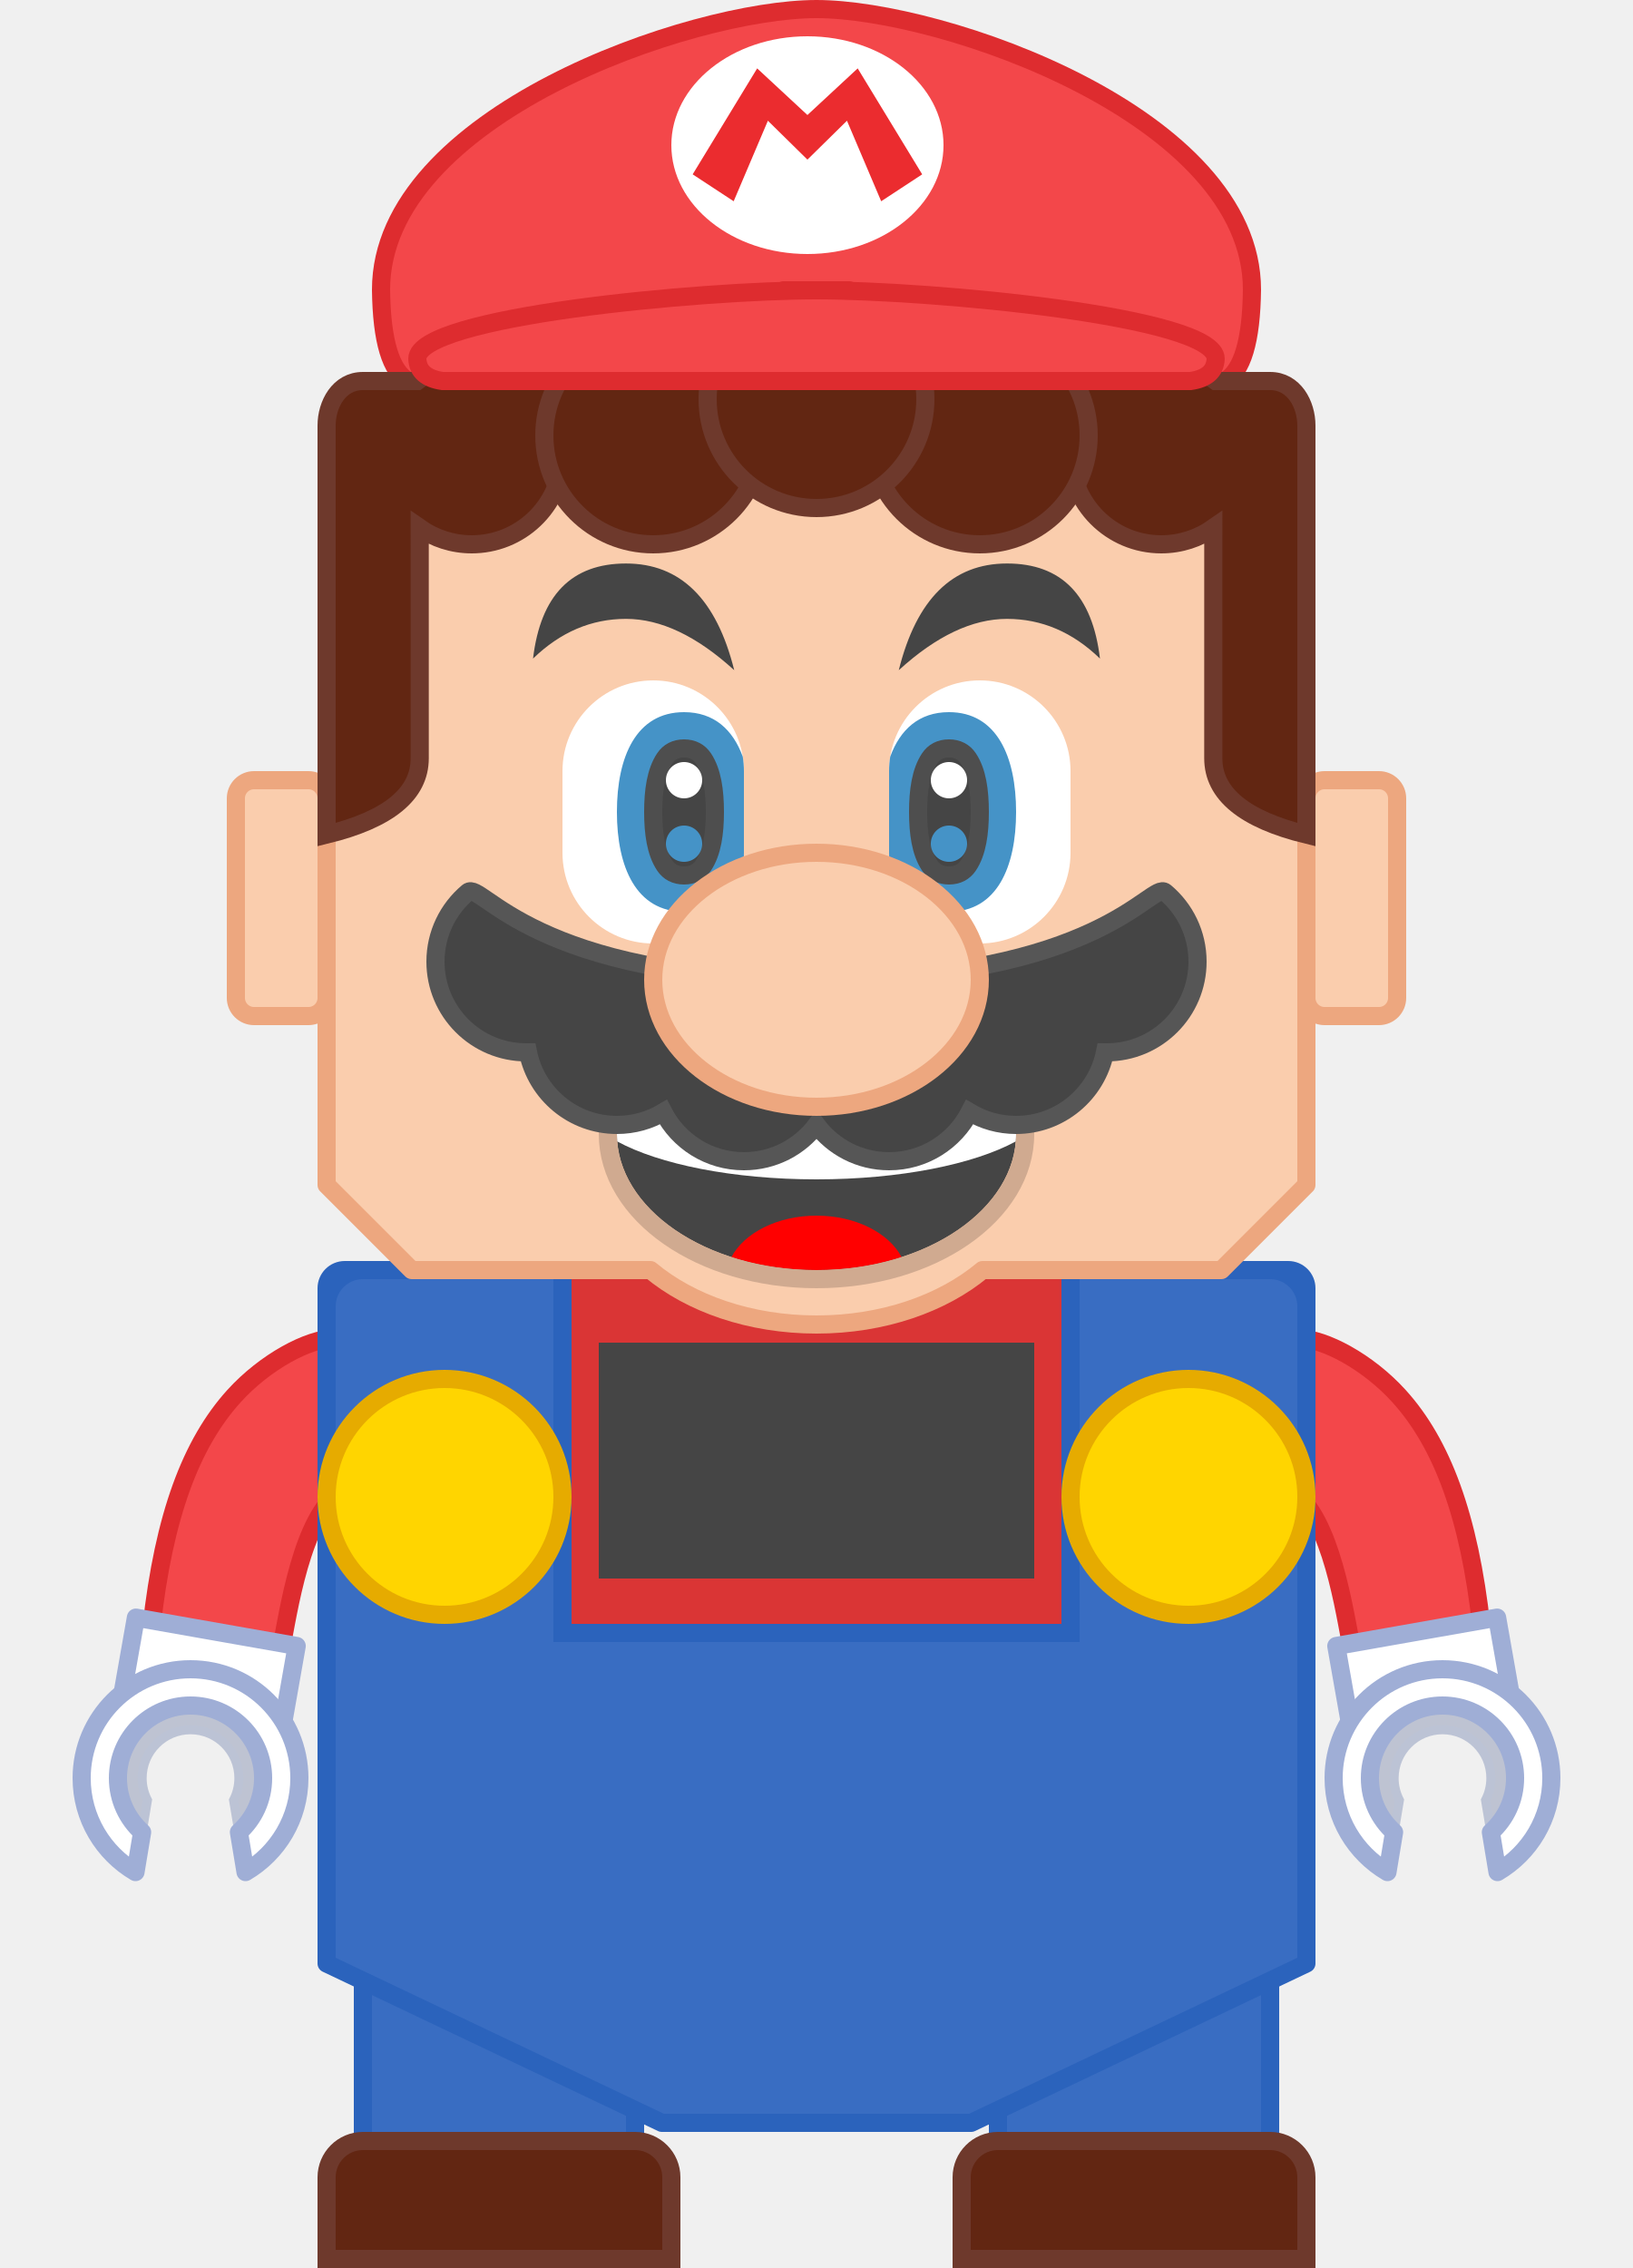
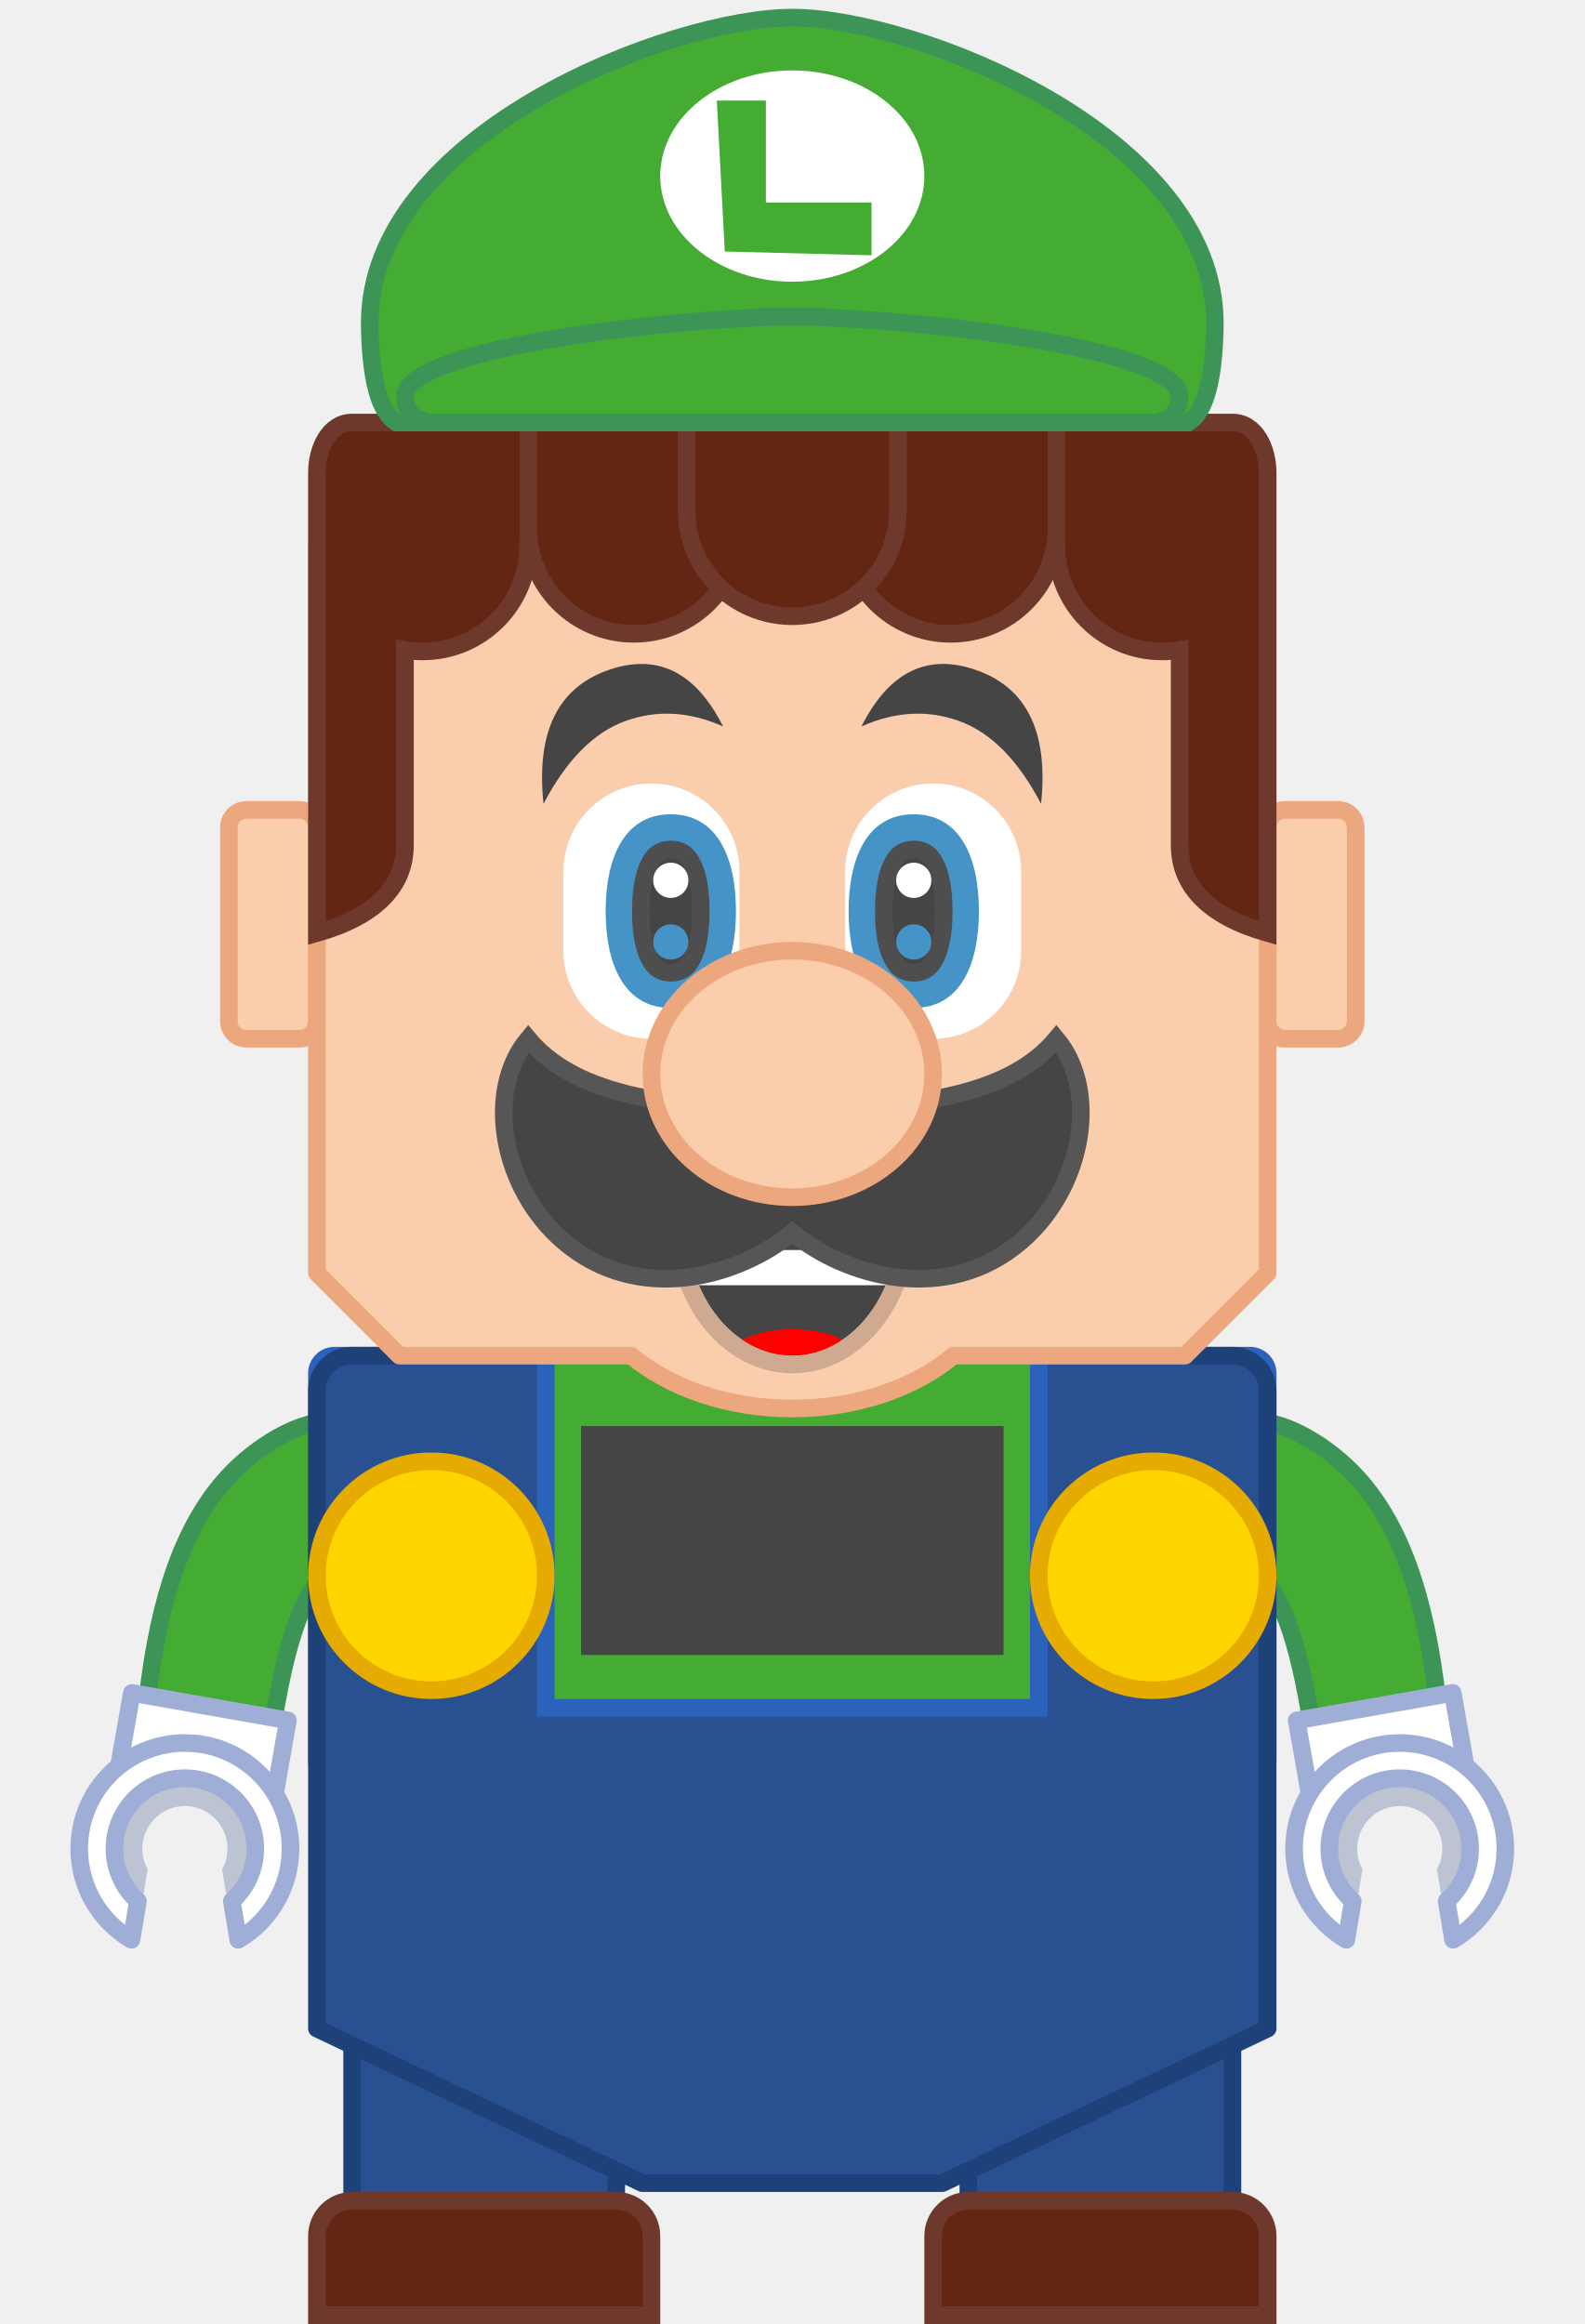
- <svg xmlns="http://www.w3.org/2000/svg" width="90px" height="125px" viewBox="0 0 90 125" version="1.1">
-   <g id="legomario-illustration" stroke="none" stroke-width="1" fill="none" fill-rule="evenodd">
-     <g id="legomario" transform="translate(4, 0)">
-       <g id="Group" transform="translate(0.5, 0.5)">
-         <rect id="Rectangle" stroke="#2B63BC" fill="#396DC2" stroke-linejoin="round" x="15.5" y="108.5" width="15" height="9" />
-         <rect id="Rectangle" stroke="#2B63BC" fill="#396DC2" stroke-linejoin="round" transform="translate(58, 113) scale(-1, 1) translate(-58, -113) " x="50.5" y="108.5" width="15" height="9" />
-         <path d="M15.5,117.5 L30.5,117.5 C31.605,117.5 32.5,118.395 32.5,119.5 L32.5,124 L13.5,124 L13.5,119.5 C13.5,118.395 14.395,117.5 15.5,117.5 Z" id="Rectangle-Copy-3" stroke="#6E392C" fill="#622612" />
-         <path d="M50.5,117.5 L65.5,117.5 C66.605,117.5 67.5,118.395 67.5,119.5 L67.5,124 L48.5,124 L48.5,119.5 C48.5,118.395 49.395,117.5 50.5,117.5 Z" id="Rectangle-Copy-4" stroke="#6E392C" fill="#622612" />
-         <g id="arm-R" transform="translate(0, 73.274)">
-           <path d="M13.903,0 C12.531,0 10.121,1.268 8.396,3.172 C6.031,5.782 4.527,9.781 3.855,15.877 L10.938,17.338 C11.27,15.989 11.903,10.591 13.903,8.726 L13.903,0 Z" id="Path-8" stroke="#DE2C2F" fill="#F3474A" />
-           <rect id="Rectangle" stroke="#9FAED6" fill="#FFFFFF" stroke-linejoin="round" transform="translate(6.9867, 18.62399) rotate(10) translate(-6.9867, -18.62399) " x="2.487" y="16.124" width="9" height="5" />
-           <path d="M6,20.226 C8.209,20.226 10,22.017 10,24.226 C10,25.41 9.486,26.474 8.668,27.206 L8.374,25.441 C8.561,25.077 8.667,24.664 8.667,24.226 C8.667,22.753 7.473,21.559 6,21.559 C4.527,21.559 3.333,22.753 3.333,24.226 C3.333,24.664 3.439,25.077 3.626,25.441 L3.333,27.207 C2.515,26.475 2,25.41 2,24.226 C2,22.017 3.791,20.226 6,20.226 Z" id="Combined-Shape" stroke="#BCC3D5" stroke-width="0.5" fill="#BEC3D2" />
-           <path d="M6,18.226 C9.314,18.226 12,20.912 12,24.226 C12,26.434 10.808,28.363 9.032,29.405 L8.668,27.206 C9.486,26.474 10,25.41 10,24.226 C10,22.017 8.209,20.226 6,20.226 C3.791,20.226 2,22.017 2,24.226 C2,25.41 2.515,26.475 3.333,27.207 L2.968,29.405 C1.192,28.363 0,26.434 0,24.226 C0,20.912 2.686,18.226 6,18.226 Z" id="Combined-Shape" stroke="#9FAED6" fill="#FFFFFF" stroke-linejoin="round" />
+ <svg xmlns="http://www.w3.org/2000/svg" width="90px" height="132px" viewBox="0 0 90 132" version="1.1">
+   <g id="legoluigi-illustration" stroke="none" stroke-width="1" fill="none" fill-rule="evenodd">
+     <g id="legoluigi" transform="translate(4, 0)">
+       <rect id="Rectangle" stroke="#1E417A" stroke-width="1" fill="#295192" stroke-linejoin="round" x="16" y="116" width="15" height="9" />
+       <rect id="Rectangle" stroke="#1E417A" stroke-width="1" fill="#295192" stroke-linejoin="round" transform="translate(58.5, 120.5) scale(-1, 1) translate(-58.5, -120.5) " x="51" y="116" width="15" height="9" />
+       <path d="M16,125 L31,125 C32.105,125 33,125.895 33,127 L33,131.5 L14,131.5 L14,127 C14,125.895 14.895,125 16,125 Z" id="Rectangle-Copy-3" stroke="#6E392C" stroke-width="1" fill="#622612" />
+       <path d="M51,125 L66,125 C67.105,125 68,125.895 68,127 L68,131.5 L49,131.5 L49,127 C49,125.895 49.895,125 51,125 Z" id="Rectangle-Copy-4" stroke="#6E392C" stroke-width="1" fill="#622612" />
+       <g id="arm-R" stroke-width="1" transform="translate(0.5, 80.774)">
+         <path d="M13.903,0 C12.531,0 10.121,1.268 8.396,3.172 C6.031,5.782 4.527,9.781 3.855,15.877 L10.938,17.338 C11.27,15.989 11.903,10.591 13.903,8.726 L13.903,0 Z" id="Path-8" stroke="#3C9556" fill="#44AC32" />
+         <rect id="Rectangle" stroke="#9FAED6" fill="#FFFFFF" stroke-linejoin="round" transform="translate(6.9867, 18.62399) rotate(10) translate(-6.9867, -18.62399) " x="2.487" y="16.124" width="9" height="5" />
+         <path d="M6,20.226 C8.209,20.226 10,22.017 10,24.226 C10,25.41 9.486,26.474 8.668,27.206 L8.374,25.441 C8.561,25.077 8.667,24.664 8.667,24.226 C8.667,22.753 7.473,21.559 6,21.559 C4.527,21.559 3.333,22.753 3.333,24.226 C3.333,24.664 3.439,25.077 3.626,25.441 L3.333,27.207 C2.515,26.475 2,25.41 2,24.226 C2,22.017 3.791,20.226 6,20.226 Z" id="Combined-Shape" stroke="#BCC3D5" stroke-width="0.5" fill="#BEC3D2" />
+         <path d="M6,18.226 C9.314,18.226 12,20.912 12,24.226 C12,26.434 10.808,28.363 9.032,29.405 L8.668,27.206 C9.486,26.474 10,25.41 10,24.226 C10,22.017 8.209,20.226 6,20.226 C3.791,20.226 2,22.017 2,24.226 C2,25.41 2.515,26.475 3.333,27.207 L2.968,29.405 C1.192,28.363 0,26.434 0,24.226 C0,20.912 2.686,18.226 6,18.226 Z" id="Combined-Shape" stroke="#9FAED6" fill="#FFFFFF" stroke-linejoin="round" />
+       </g>
+       <rect id="ear.-R" stroke="#EDA77F" stroke-width="1" fill="#FACDAD" stroke-linejoin="round" x="9" y="46" width="5" height="13" rx="1" />
+       <g id="arm-L" stroke-width="1" transform="translate(67.59699, 80.774)">
+         <path d="M10.048,-3.55271368e-15 C8.676,-3.55271368e-15 6.267,1.268 4.542,3.172 C2.176,5.782 0.672,9.781 -8.8817842e-16,15.877 L7.083,17.338 C7.415,15.989 8.048,10.591 10.048,8.726 L10.048,-3.55271368e-15 Z" id="Path-8" stroke="#3C9556" fill="#44AC32" transform="translate(5.024157, 8.669152) scale(-1, 1) translate(-5.024157, -8.669152) " />
+         <rect id="Rectangle" stroke="#9FAED6" fill="#FFFFFF" stroke-linejoin="round" transform="translate(6.916309, 18.62399) scale(-1, 1) rotate(10) translate(-6.916309, -18.62399) " x="2.416" y="16.124" width="9" height="5" />
+         <path d="M7.903,20.226 C10.112,20.226 11.903,22.017 11.903,24.226 C11.903,25.41 11.389,26.474 10.571,27.206 L10.277,25.441 C10.464,25.077 10.57,24.664 10.57,24.226 C10.57,22.753 9.376,21.559 7.903,21.559 C6.43,21.559 5.236,22.753 5.236,24.226 C5.236,24.664 5.342,25.077 5.529,25.441 L5.236,27.207 C4.418,26.475 3.903,25.41 3.903,24.226 C3.903,22.017 5.694,20.226 7.903,20.226 Z" id="Combined-Shape" stroke="#BCC3D5" stroke-width="0.5" fill="#BEC3D2" transform="translate(7.903008, 23.71655) scale(-1, 1) translate(-7.903008, -23.71655) " />
+         <path d="M7.903,18.226 C11.217,18.226 13.903,20.912 13.903,24.226 C13.903,26.434 12.711,28.363 10.935,29.405 L10.571,27.206 C11.389,26.474 11.903,25.41 11.903,24.226 C11.903,22.017 10.112,20.226 7.903,20.226 C5.694,20.226 3.903,22.017 3.903,24.226 C3.903,25.41 4.418,26.475 5.236,27.207 L4.871,29.405 C3.095,28.363 1.903,26.434 1.903,24.226 C1.903,20.912 4.589,18.226 7.903,18.226 Z" id="Combined-Shape" stroke="#9FAED6" fill="#FFFFFF" stroke-linejoin="round" transform="translate(7.903008, 23.66301) scale(-1, 1) translate(-7.903008, -23.66301) " />
+       </g>
+       <rect id="ear-L" stroke="#EDA77F" stroke-width="1" fill="#FACDAD" stroke-linejoin="round" transform="translate(70.5, 52.5) scale(-1, 1) translate(-70.5, -52.5) " x="68" y="46" width="5" height="13" rx="1" />
+       <rect id="Rectangle" stroke="#2B63BC" stroke-width="1" fill="#396DC2" stroke-linejoin="round" x="14" y="77" width="54" height="24" rx="1" />
+       <path d="M66,77 C67.105,77 68,77.895 68,79 L68,115.218 L49.521,124 L32.478,124 L14,115.218 L14,79 C14,77.895 14.895,77 16,77 L66,77 Z" id="pants" stroke="#1E417A" stroke-width="1" fill="#295192" stroke-linejoin="round" />
+       <rect id="Rectangle" stroke="#2B63BC" stroke-width="1" fill="#44AC32" x="27" y="77" width="28" height="20" />
+       <rect id="screen" fill="#454545" x="29" y="81" width="24" height="13" />
+       <path d="M68,31 L68,72.309 L63.309,77 L50.149,77.001 C47.948,78.836 44.666,80 41,80 C37.334,80 34.052,78.836 31.851,77.001 L18.691,77 L14,72.309 L14,31 L68,31 Z" id="face" stroke="#EDA77F" stroke-width="1" fill="#FACDAD" stroke-linejoin="round" />
+       <g id="mouse" stroke-width="1" transform="translate(24, 59)">
+         <g id="Group-2" transform="translate(11, 3)">
+           <ellipse id="Oval" fill="#454545" cx="6" cy="7.5" rx="6" ry="7.5" />
+           <path d="M6,13.5 C7.118,13.5 8.128,13.729 8.854,14.099 C8.005,14.674 7.033,15 6,15 C4.967,15 3.996,14.674 3.147,14.1 C3.872,13.729 4.883,13.5 6,13.5 Z" id="Combined-Shape" fill="#FF0000" />
+           <rect id="Rectangle" fill="#FFFFFF" x="0" y="9" width="12" height="2" />
+           <ellipse id="Oval-Copy-10" stroke="#D0AA90" cx="6" cy="7.5" rx="6.5" ry="8" />
        </g>
-         <rect id="ear.-R" stroke="#EDA77F" fill="#FACDAD" stroke-linejoin="round" x="8.5" y="42.5" width="5" height="13" rx="1" />
-         <g id="arm-L" transform="translate(67.09699, 73.274)">
-           <path d="M10.048,-3.55271368e-15 C8.676,-3.55271368e-15 6.267,1.268 4.542,3.172 C2.176,5.782 0.672,9.781 -8.8817842e-16,15.877 L7.083,17.338 C7.415,15.989 8.048,10.591 10.048,8.726 L10.048,-3.55271368e-15 Z" id="Path-8" stroke="#DE2C2F" fill="#F3474A" transform="translate(5.024157, 8.669152) scale(-1, 1) translate(-5.024157, -8.669152) " />
-           <rect id="Rectangle" stroke="#9FAED6" fill="#FFFFFF" stroke-linejoin="round" transform="translate(6.916309, 18.62399) scale(-1, 1) rotate(10) translate(-6.916309, -18.62399) " x="2.416" y="16.124" width="9" height="5" />
-           <path d="M7.903,20.226 C10.112,20.226 11.903,22.017 11.903,24.226 C11.903,25.41 11.389,26.474 10.571,27.206 L10.277,25.441 C10.464,25.077 10.57,24.664 10.57,24.226 C10.57,22.753 9.376,21.559 7.903,21.559 C6.43,21.559 5.236,22.753 5.236,24.226 C5.236,24.664 5.342,25.077 5.529,25.441 L5.236,27.207 C4.418,26.475 3.903,25.41 3.903,24.226 C3.903,22.017 5.694,20.226 7.903,20.226 Z" id="Combined-Shape" stroke="#BCC3D5" stroke-width="0.5" fill="#BEC3D2" transform="translate(7.903008, 23.71655) scale(-1, 1) translate(-7.903008, -23.71655) " />
-           <path d="M7.903,18.226 C11.217,18.226 13.903,20.912 13.903,24.226 C13.903,26.434 12.711,28.363 10.935,29.405 L10.571,27.206 C11.389,26.474 11.903,25.41 11.903,24.226 C11.903,22.017 10.112,20.226 7.903,20.226 C5.694,20.226 3.903,22.017 3.903,24.226 C3.903,25.41 4.418,26.475 5.236,27.207 L4.871,29.405 C3.095,28.363 1.903,26.434 1.903,24.226 C1.903,20.912 4.589,18.226 7.903,18.226 Z" id="Combined-Shape" stroke="#9FAED6" fill="#FFFFFF" stroke-linejoin="round" transform="translate(7.903008, 23.66301) scale(-1, 1) translate(-7.903008, -23.66301) " />
+         <path d="M30,11.5 C33.5,8.5 34.5,3 32,0 C29.5,3 24.667,4 17,4 C9.333,4 4.5,3 2,0 C-0.5,3 0.5,8.5 4,11.5 C8.274,15.164 14.001,13.501 17,11 C20,13.5 25.726,15.164 30,11.5 Z" id="Path" stroke="#565656" fill="#454545" />
+       </g>
+       <g id="eye-R" stroke-width="1" transform="translate(24, 35.5)">
+         <path d="M4,14 C4,11.239 6.239,9 9,9 C11.761,9 14,11.239 14,14 C14,16.761 14,15.739 14,18.5 C14,21.261 11.761,23.5 9,23.5 C6.239,23.5 4,21.261 4,18.5 C4,15.739 4,16.761 4,14 Z" id="Oval" fill="#FFFFFF" />
+         <g id="Group-4" transform="translate(6.4, 10.75)">
+           <path d="M3.7,11 C6.341,11 7.4,8.538 7.4,5.5 C7.4,2.462 6.342,0 3.7,0 C1.058,0 4.52970994e-14,2.462 4.52970994e-14,5.5 C4.52970994e-14,8.538 1.059,11 3.7,11 Z" id="Oval" fill="#4593C7" />
+           <path d="M2,5.5 C2,4.345 2.144,3.274 2.635,2.543 C2.868,2.197 3.222,2 3.7,2 C4.178,2 4.532,2.197 4.765,2.543 C5.256,3.274 5.4,4.345 5.4,5.5 C5.4,6.655 5.256,7.726 4.765,8.456 C4.531,8.803 4.178,9 3.7,9 C3.222,9 2.869,8.803 2.635,8.456 C2.144,7.726 2,6.655 2,5.5 Z" id="Oval-Copy-7" stroke="#4E4E4E" fill="#454545" />
+           <circle id="Oval" fill="#FFFFFF" cx="3.7" cy="3.75" r="1" />
+           <circle id="Oval-Copy-6" fill="#4593C7" cx="3.7" cy="7.25" r="1" />
        </g>
-         <rect id="ear-L" stroke="#EDA77F" fill="#FACDAD" stroke-linejoin="round" transform="translate(70, 49) scale(-1, 1) translate(-70, -49) " x="67.5" y="42.5" width="5" height="13" rx="1" />
-         <rect id="Rectangle" stroke="#2B63BC" fill="#396DC2" stroke-linejoin="round" x="13.5" y="69.5" width="54" height="24" rx="1" />
-         <path d="M65.5,69.5 C66.605,69.5 67.5,70.395 67.5,71.5 L67.5,107.718 L49.021,116.5 L31.978,116.5 L13.5,107.718 L13.5,71.5 C13.5,70.395 14.395,69.5 15.5,69.5 L65.5,69.5 Z" id="pants" stroke="#2B63BC" fill="#396DC2" stroke-linejoin="round" />
-         <rect id="Rectangle" stroke="#2B63BC" fill="#DA3535" x="26.5" y="69.5" width="28" height="20" />
-         <rect id="screen" fill="#454545" x="28.5" y="73.5" width="24" height="13" />
-         <path d="M67.5,25.413 L67.5,64.809 L62.809,69.5 L49.649,69.501 C47.448,71.336 44.166,72.5 40.5,72.5 C36.834,72.5 33.552,71.336 31.351,69.501 L18.191,69.5 L13.5,64.809 L13.5,25.413 L67.5,25.413 Z" id="face" stroke="#EDA77F" fill="#FACDAD" stroke-linejoin="round" />
-         <g id="mouse" transform="translate(29.5, 54.5)">
-           <ellipse id="Oval" fill="#454545" cx="11" cy="7.5" rx="11" ry="7.5" />
-           <path d="M11,1 C13.569,1 15.963,1.258 17.98,1.703 C20.434,3.079 22,5.165 22,7.5 C22,7.637 21.995,7.773 21.984,7.908 C19.679,9.165 15.621,10 11,10 C6.379,10 2.32,9.165 0.015,7.908 L0.004,7.714 L0.004,7.714 L0,7.5 C0,5.165 1.566,3.079 4.02,1.703 C6.037,1.258 8.431,1 11,1 Z" id="Combined-Shape" fill="#FFFFFF" />
-           <path d="M11,12 C13.152,12 14.986,12.951 15.691,14.286 C14.267,14.744 12.677,15 11,15 C9.323,15 7.733,14.744 6.31,14.286 C7.014,12.951 8.848,12 11,12 Z" id="Combined-Shape" fill="#FF0000" />
-           <ellipse id="Oval-Copy-10" stroke="#D0AA90" cx="11" cy="7.5" rx="11.5" ry="8" />
+         <path d="M1.53,7.798 C1.946,4.304 3.654,2.557 6.654,2.557 C9.654,2.557 11.642,4.517 12.62,8.438 C10.553,6.552 8.564,5.609 6.654,5.609 C4.744,5.609 3.036,6.339 1.53,7.798 Z" id="Path-7" fill="#454545" transform="translate(7.0748, 5.49707) scale(-1, 1) rotate(20) translate(-7.0748, -5.49707) " />
+       </g>
+       <g id="eye-L" stroke-width="1" transform="translate(43.6, 36.05664)">
+         <path d="M0.4,13.443 C0.4,10.682 2.639,8.443 5.4,8.443 C8.161,8.443 10.4,10.682 10.4,13.443 C10.4,16.205 10.4,15.182 10.4,17.943 C10.4,20.705 8.161,22.943 5.4,22.943 C2.639,22.943 0.4,20.705 0.4,17.943 C0.4,15.182 0.4,16.205 0.4,13.443 Z" id="Oval" fill="#FFFFFF" transform="translate(5.4, 15.69336) scale(-1, 1) translate(-5.4, -15.69336) " />
+         <g id="Group-3" transform="translate(0.6, 10.19336)">
+           <path d="M3.7,11 C6.341,11 7.4,8.538 7.4,5.5 C7.4,2.462 6.342,0 3.7,0 C1.058,0 4.52970994e-14,2.462 4.52970994e-14,5.5 C4.52970994e-14,8.538 1.059,11 3.7,11 Z" id="Oval" fill="#4593C7" transform="translate(3.7, 5.5) scale(-1, 1) translate(-3.7, -5.5) " />
+           <path d="M2,5.5 C2,4.345 2.144,3.274 2.635,2.543 C2.868,2.197 3.222,2 3.7,2 C4.178,2 4.532,2.197 4.765,2.543 C5.256,3.274 5.4,4.345 5.4,5.5 C5.4,6.655 5.256,7.726 4.765,8.456 C4.531,8.803 4.178,9 3.7,9 C3.222,9 2.869,8.803 2.635,8.456 C2.144,7.726 2,6.655 2,5.5 Z" id="Oval" stroke="#4E4E4E" fill="#454545" transform="translate(3.7, 5.5) scale(-1, 1) translate(-3.7, -5.5) " />
+           <circle id="Oval" fill="#FFFFFF" transform="translate(3.7, 3.75) scale(-1, 1) translate(-3.7, -3.75) " cx="3.7" cy="3.75" r="1" />
+           <circle id="Oval-Copy-6" fill="#4593C7" transform="translate(3.7, 7.25) scale(-1, 1) translate(-3.7, -7.25) " cx="3.7" cy="7.25" r="1" />
        </g>
-         <path d="M44.5,63.5 C46.434,63.5 48.111,62.402 48.941,60.796 C49.69,61.243 50.565,61.5 51.5,61.5 C53.919,61.5 55.937,59.782 56.399,57.499 L56.5,57.5 C59.261,57.5 61.5,55.261 61.5,52.5 C61.5,50.963 60.806,49.588 59.715,48.671 C58.965,48.041 56.121,53.5 40.499,53.5 C24.877,53.5 22.035,48.041 21.285,48.671 C20.194,49.588 19.5,50.963 19.5,52.5 C19.5,55.261 21.739,57.5 24.5,57.5 L24.601,57.499 C25.063,59.782 27.081,61.5 29.5,61.5 C30.435,61.5 31.31,61.243 32.059,60.796 C32.889,62.402 34.566,63.5 36.5,63.5 C38.136,63.5 39.589,62.714 40.501,61.499 C41.411,62.714 42.864,63.5 44.5,63.5 Z" id="mustache" stroke="#565656" fill="#454545" />
-         <g id="eye-R" transform="translate(24.5, 30)">
-           <path d="M2,12 C2,9.239 4.239,7 7,7 C9.761,7 12,9.239 12,12 C12,14.761 12,13.739 12,16.5 C12,19.261 9.761,21.5 7,21.5 C4.239,21.5 2,19.261 2,16.5 C2,13.739 2,14.761 2,12 Z" id="Oval" fill="#FFFFFF" />
-           <path d="M8.7,8.75 C10.362,8.75 11.396,9.724 11.936,11.202 C11.978,11.462 12,11.728 12,12 L12,16.5 L12,16.5 C12,16.77 11.979,17.035 11.937,17.294 C11.398,18.775 10.362,19.75 8.7,19.75 C6.059,19.75 5,17.288 5,14.25 C5,11.212 6.058,8.75 8.7,8.75 Z" id="Combined-Shape" fill="#4593C7" />
-           <path d="M7,14.25 C7,13.095 7.144,12.024 7.635,11.293 C7.868,10.947 8.222,10.75 8.7,10.75 C9.178,10.75 9.532,10.947 9.765,11.293 C10.256,12.024 10.4,13.095 10.4,14.25 C10.4,15.405 10.256,16.476 9.765,17.206 C9.531,17.553 9.178,17.75 8.7,17.75 C8.222,17.75 7.869,17.553 7.635,17.206 C7.144,16.476 7,15.405 7,14.25 Z" id="Oval-Copy-7" stroke="#4E4E4E" fill="#454545" />
-           <circle id="Oval" fill="#FFFFFF" cx="8.7" cy="12.5" r="1" />
-           <circle id="Oval-Copy-6" fill="#4593C7" cx="8.7" cy="16" r="1" />
-           <path d="M0.377,5.798 C0.793,2.304 2.501,0.557 5.501,0.557 C8.5,0.557 10.489,2.517 11.466,6.438 C9.399,4.552 7.411,3.609 5.501,3.609 C3.591,3.609 1.883,4.339 0.377,5.798 Z" id="Path-7" fill="#454545" />
-         </g>
-         <g id="eye-L" transform="translate(44.1, 30.55664)">
-           <path d="M0.4,11.443 C0.4,8.682 2.639,6.443 5.4,6.443 C8.161,6.443 10.4,8.682 10.4,11.443 C10.4,14.205 10.4,13.182 10.4,15.943 C10.4,18.705 8.161,20.943 5.4,20.943 C2.639,20.943 0.4,18.705 0.4,15.943 C0.4,13.182 0.4,14.205 0.4,11.443 Z" id="Oval" fill="#FFFFFF" transform="translate(5.4, 13.69336) scale(-1, 1) translate(-5.4, -13.69336) " />
-           <path d="M3.7,8.193 C6.342,8.193 7.4,10.656 7.4,13.693 C7.4,16.731 6.341,19.193 3.7,19.193 C2.038,19.193 1.002,18.218 0.463,16.738 C0.421,16.479 0.4,16.214 0.4,15.943 L0.4,15.943 L0.4,11.443 C0.4,11.172 0.422,10.905 0.463,10.646 C1.004,9.167 2.038,8.193 3.7,8.193 Z" id="Combined-Shape" fill="#4593C7" />
-           <path d="M2,13.693 C2,12.538 2.144,11.467 2.635,10.737 C2.868,10.39 3.222,10.193 3.7,10.193 C4.178,10.193 4.532,10.39 4.765,10.737 C5.256,11.467 5.4,12.538 5.4,13.693 C5.4,14.849 5.256,15.919 4.765,16.65 C4.531,16.996 4.178,17.193 3.7,17.193 C3.222,17.193 2.869,16.996 2.635,16.65 C2.144,15.919 2,14.849 2,13.693 Z" id="Oval" stroke="#4E4E4E" fill="#454545" transform="translate(3.7, 13.69336) scale(-1, 1) translate(-3.7, -13.69336) " />
-           <circle id="Oval" fill="#FFFFFF" transform="translate(3.7, 11.94336) scale(-1, 1) translate(-3.7, -11.94336) " cx="3.7" cy="11.943" r="1" />
-           <circle id="Oval-Copy-6" fill="#4593C7" transform="translate(3.7, 15.44336) scale(-1, 1) translate(-3.7, -15.44336) " cx="3.7" cy="15.443" r="1" />
-           <path d="M0.934,5.241 C1.35,1.747 3.058,-3.10862447e-15 6.058,-3.10862447e-15 C9.057,-3.10862447e-15 11.046,1.96 12.023,5.881 C9.956,3.995 7.968,3.053 6.058,3.053 C4.148,3.053 2.44,3.782 0.934,5.241 Z" id="Path-7" fill="#454545" transform="translate(6.478491, 2.94043) scale(-1, 1) translate(-6.478491, -2.94043) " />
-         </g>
-         <ellipse id="nose" stroke="#EDA77F" fill="#FACDAD" stroke-linejoin="round" cx="40.5" cy="53.5" rx="9" ry="7" />
-         <path d="M18.012,20.5 C17.037,19.971 16.533,18.293 16.5,15.466 C16.5,5.884 33.606,0 40.5,0 C47.394,0 64.5,5.884 64.5,15.466 C64.467,18.293 63.963,19.971 62.988,20.5 L40.5,20.5 L18.012,20.5 Z" id="hat" stroke="#DE2C2F" fill="#F3474A" />
-         <g id="hear" transform="translate(13.5, 15.5)" fill="#622612" stroke="#6E392C">
-           <path d="M46,4 C47.126,4 48.165,4.372 49,5 L52,5 L52,5 C53.328,5 54,6.298 54,7.45 L54,30 L54,30 C50.579,29.161 48.868,27.758 48.868,25.792 L48.869,13.096 C48.057,13.666 47.067,14 46,14 C43.239,14 41,11.761 41,9 L41.001,8.919 L12.998,8.919 L13,9 C13,11.689 10.878,13.882 8.217,13.995 L8,14 C6.933,14 5.943,13.666 5.131,13.096 L5.132,25.792 L5.132,25.792 C5.132,27.758 3.421,29.161 0,30 L0,7.45 L0,7.45 C0,6.298 0.672,5 2,5 L5,5 C5.835,4.372 6.874,4 8,4 C9.126,4 10.165,4.372 11,5 L43,5 C43.835,4.372 44.874,4 46,4 Z" id="Combined-Shape" />
-           <circle id="Oval" cx="18" cy="8" r="6" />
-           <circle id="Oval" transform="translate(36, 8) scale(-1, 1) translate(-36, -8) " cx="36" cy="8" r="6" />
-           <circle id="Oval" cx="27" cy="6" r="6" />
-         </g>
-         <path d="M40.5,20.5 L19.886,20.5 C18.992,20.371 18.53,19.962 18.5,19.272 C18.5,16.935 34.181,15.5 40.5,15.5 C46.82,15.5 34.18,15.5 40.5,15.5 C46.82,15.5 62.5,16.935 62.5,19.272 C62.47,19.962 62.008,20.371 61.114,20.5 L40.5,20.5" id="hat-copy" stroke="#DE2C2F" fill="#F3474A" />
-         <g id="M-mark" transform="translate(32.5, 1.5)">
-           <ellipse id="Oval" fill="#FFFFFF" cx="7.5" cy="6" rx="7.5" ry="6" />
-           <polyline id="Path-2" fill="#EB2C2F" points="7.5 4.339 4.73 1.769 1.175 7.609 3.435 9.092 5.321 4.654 7.5 6.798" />
-           <polyline id="Path-2-Copy" fill="#EB2C2F" transform="translate(10.66241, 5.43062) scale(-1, 1) translate(-10.66241, -5.43062) " points="13.825 4.339 11.055 1.769 7.5 7.609 9.76 9.092 11.646 4.654 13.825 6.798" />
-         </g>
-         <circle id="button" stroke="#E6AB00" fill="#FFD500" transform="translate(61, 82) scale(-1, 1) translate(-61, -82) " cx="61" cy="82" r="6.5" />
-         <circle id="button" stroke="#E6AB00" fill="#FFD500" cx="20" cy="82" r="6.5" />
+         <path d="M1.78,7.241 C2.196,3.747 3.904,2 6.904,2 C9.904,2 11.892,3.96 12.87,7.881 C10.803,5.995 8.814,5.053 6.904,5.053 C4.994,5.053 3.286,5.782 1.78,7.241 Z" id="Path-7" fill="#454545" transform="translate(7.3248, 4.94043) rotate(20) translate(-7.3248, -4.94043) " />
+       </g>
+       <ellipse id="nose" stroke="#EDA77F" stroke-width="1" fill="#FACDAD" stroke-linejoin="round" cx="41" cy="61" rx="8" ry="7" />
+       <g id="hear" stroke-width="1" transform="translate(14, 23)" fill="#622612" stroke="#6E392C">
+         <path d="M52,1 C53.328,1 54,2.506 54,3.841 L54,30 L54,30 C50.579,29.027 49,27.281 49,25 L49.001,13.917 C48.675,13.972 48.341,14 48,14 C44.686,14 42,11.314 42,8 L12,8 C12,11.314 9.314,14 6,14 C5.659,14 5.325,13.972 5,13.917 L5,25 C5,27.281 3.421,29.027 0,30 L0,3.841 L0,3.841 C0,2.506 0.672,1 2,1 L52,1 L52,1 Z" id="Combined-Shape" />
+         <path d="M18,13 C21.314,13 24,10.314 24,7 L24,1 L12,1 L12,7 C12,10.314 14.686,13 18,13 Z" id="Oval" />
+         <path d="M36,13 C39.314,13 42,10.314 42,7 L42,1 L30,1 L30,7 C30,10.314 32.686,13 36,13 Z" id="Oval" transform="translate(36, 7) scale(-1, 1) translate(-36, -7) " />
+         <path d="M27,12 C30.314,12 33,9.314 33,6 L33,0 L21,0 L21,6 C21,9.314 23.686,12 27,12 Z" id="Oval" />
+       </g>
+       <g id="hat" stroke-width="1" transform="translate(17, 0.5)" fill="#44AC32" stroke="#3C9556">
+         <path d="M1.512,23.5 C0.537,22.906 0.033,21.024 0,17.852 C0,7.102 17.106,0.5 24,0.5 C30.894,0.5 48,7.102 48,17.852 C47.967,21.024 47.463,22.906 46.488,23.5 L24,23.5 L1.512,23.5 Z" />
+         <path d="M24,23.5 L3.386,23.5 C2.492,23.345 2.03,22.854 2,22.027 C2,19.222 17.68,17.5 24,17.5 C30.32,17.5 17.68,17.5 24,17.5 C30.32,17.5 46,19.222 46,22.027 C45.97,22.854 45.508,23.345 44.614,23.5 L24,23.5" id="hat-copy" />
+       </g>
+       <circle id="button" stroke="#E6AB00" stroke-width="1" fill="#FFD500" transform="translate(61.5, 89.5) scale(-1, 1) translate(-61.5, -89.5) " cx="61.5" cy="89.5" r="6.5" />
+       <circle id="button" stroke="#E6AB00" stroke-width="1" fill="#FFD500" cx="20.5" cy="89.5" r="6.5" />
+       <g id="L-mark" stroke-width="1" transform="translate(33.5, 4)">
+         <ellipse id="Oval" fill="#FFFFFF" cx="7.5" cy="6" rx="7.5" ry="6" />
+         <polygon id="Path" fill="#44AC32" fill-rule="nonzero" points="3.214 1.714 3.665 10.286 12 10.5 12 7.5 6 7.5 6 1.714" />
      </g>
    </g>
  </g>
</svg>
